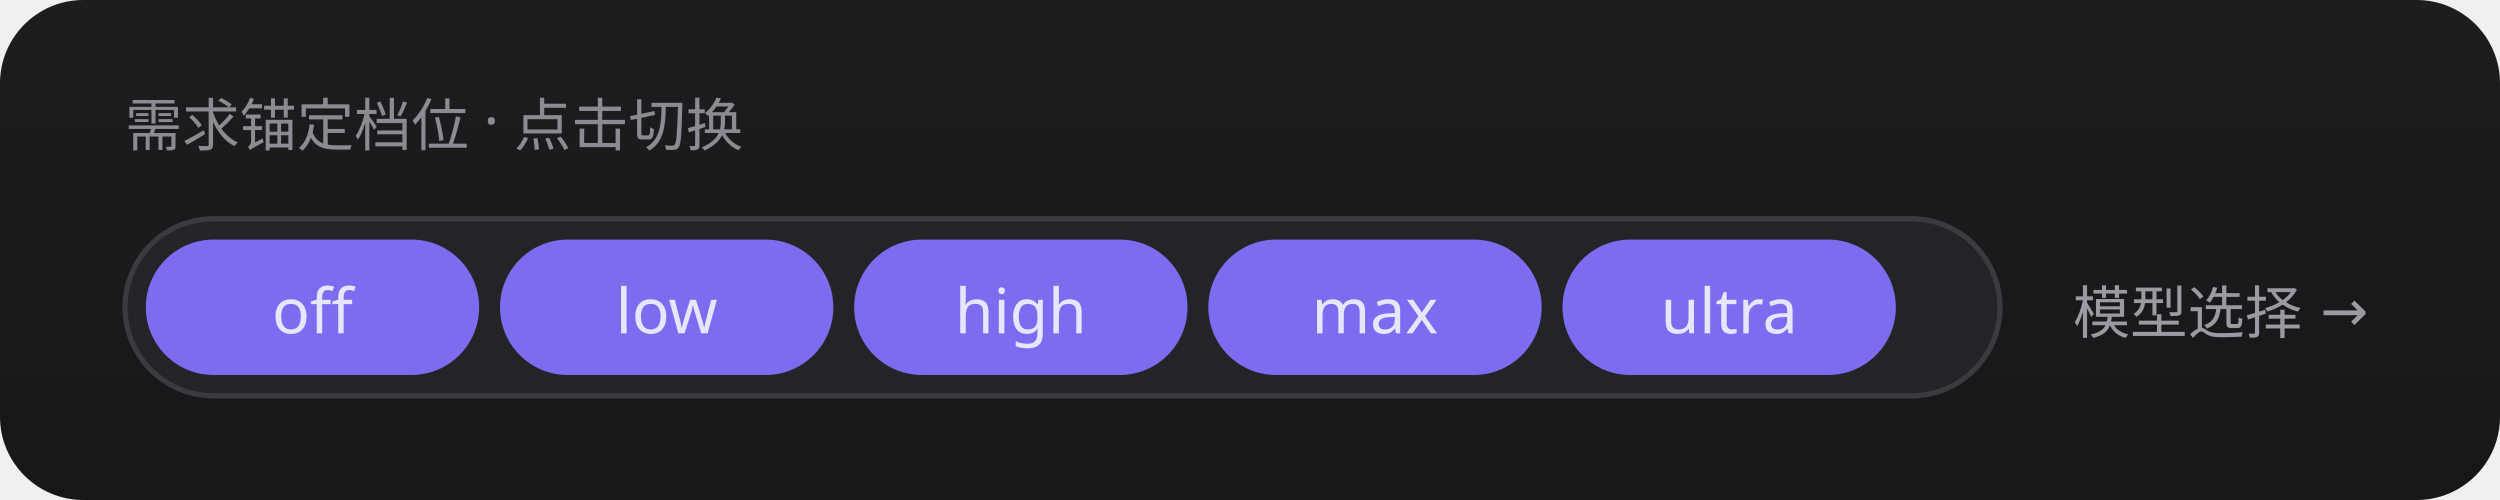
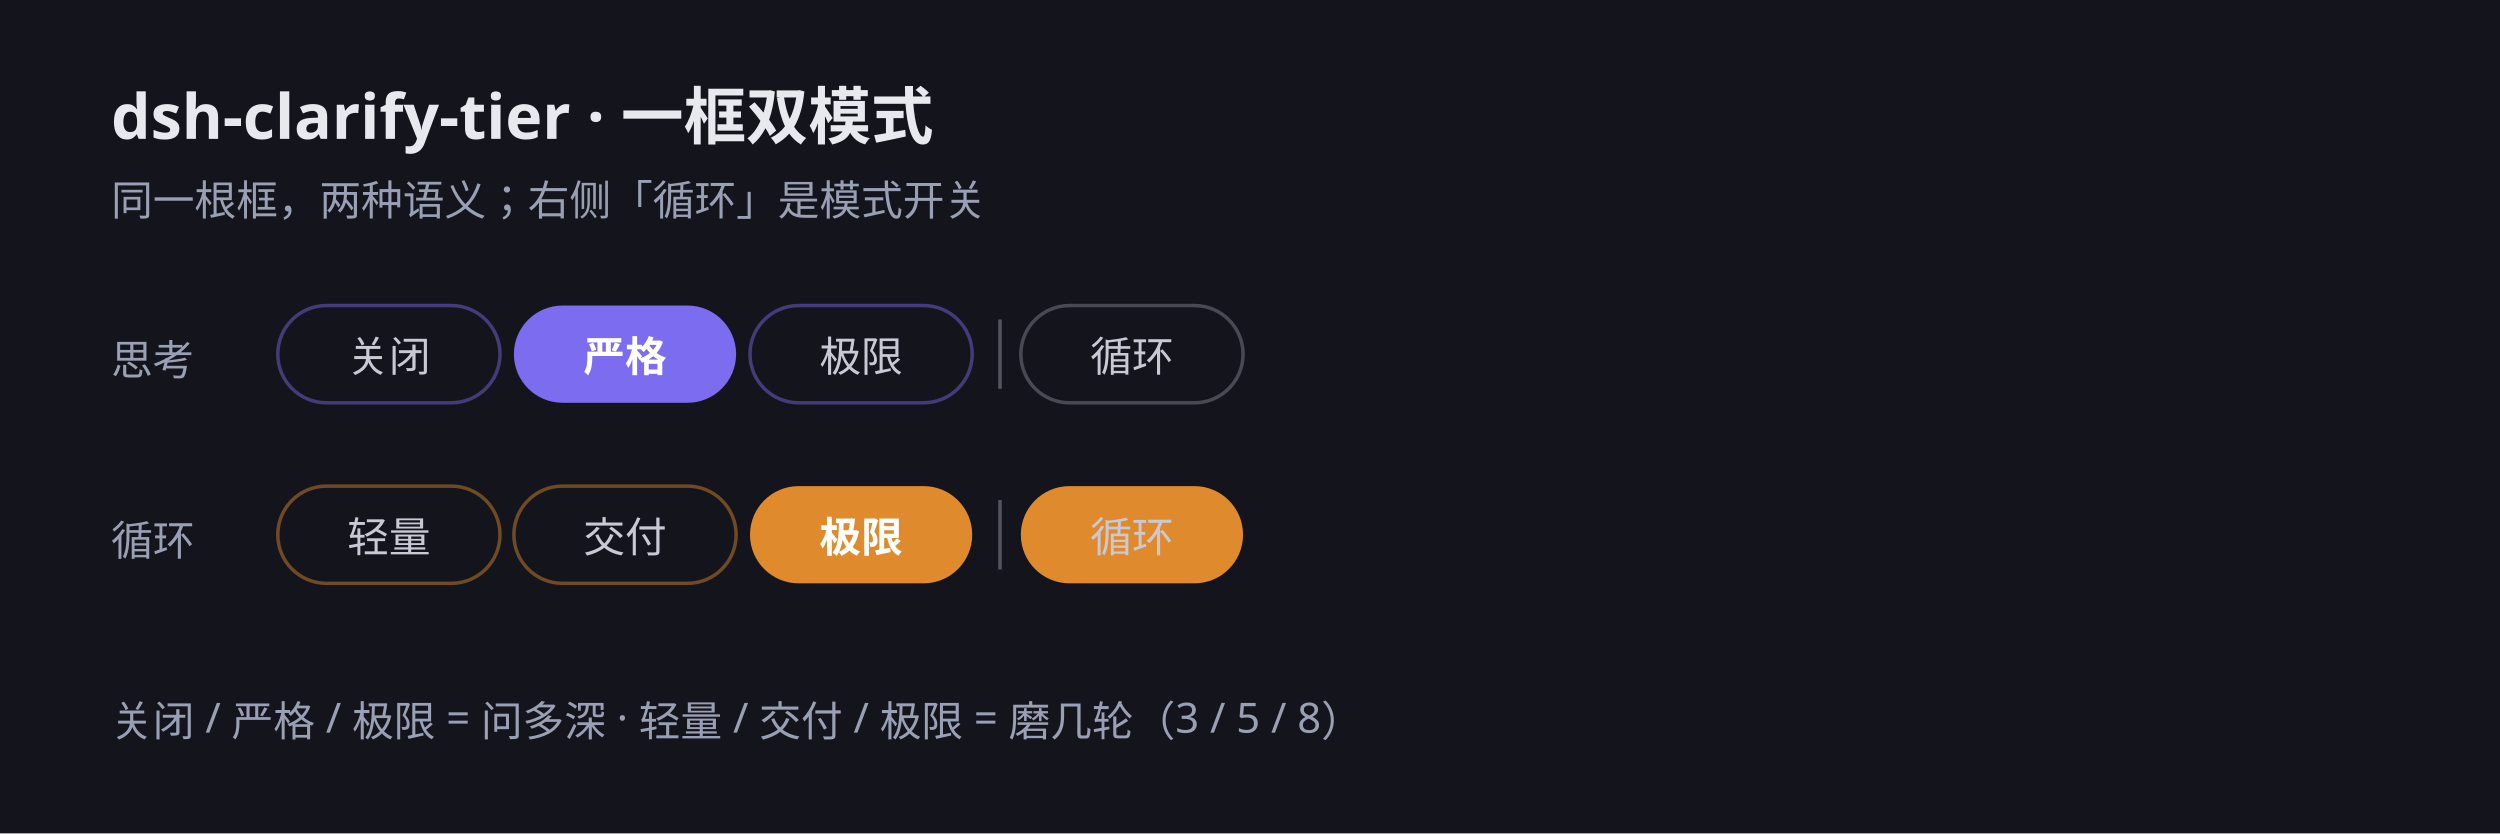
- <svg xmlns="http://www.w3.org/2000/svg" width="480" height="96" viewBox="0 0 480 96" role="img" aria-label="需求锚定档位分段条演示">
+ <svg xmlns="http://www.w3.org/2000/svg" width="720" height="240" viewBox="0 0 720 240" role="img" aria-label="dsh-clarify-tier 一框双模式演示">
  <defs>
-     <linearGradient id="bg" x1="0" y1="0" x2="0" y2="1">
-       <stop offset="0" stop-color="#1d1d20" />
-       <stop offset="1" stop-color="#17171a" />
-     </linearGradient>
+     <style>
+       .title { font: 600 18px/1.2 "Segoe UI", "Microsoft YaHei", sans-serif; fill: #e8e8ef; }
+       .sub { font: 400 12px/1.2 "Segoe UI", "Microsoft YaHei", sans-serif; fill: #9aa0b4; }
+       .cell { font: 500 12px/1 "Segoe UI", "Microsoft YaHei", sans-serif; fill: #c9c9d6; }
+       .on { fill: #ffffff; font-weight: 600; }
+       .mode { font: 500 12px/1 "Segoe UI", "Microsoft YaHei", sans-serif; fill: #c9c9d6; }
+     </style>
  </defs>
-   <rect x="0" y="0" width="480" height="96" rx="16" fill="url(#bg)" />
-   <text x="24" y="28" fill="#8b8b93" font-family="ui-sans-serif, system-ui, 'Segoe UI', sans-serif" font-size="11">需求锚定档位 · 点击切换</text>
-   <rect x="24" y="42" width="360" height="34" rx="17" fill="#242428" stroke="#3a3a40" />
+   <rect width="720" height="240" fill="#14151c" />
+   <text class="title" x="32" y="40">dsh-clarify-tier · 一框双模式</text>
+   <text class="sub" x="32" y="62">同一根框，两种语义；右侧「循环」是模式开关</text>
+   <text class="sub" x="32" y="108">思考</text>
  <g>
-     <rect x="28" y="46" width="64" height="26" rx="13" fill="#7c6cf0">
-       <animate attributeName="opacity" values="1;1;0;0;0;0;0;0;0;0;1" keyTimes="0;0.1;0.2;0.3;0.4;0.5;0.6;0.7;0.8;0.9;1" calcMode="discrete" dur="6s" repeatCount="indefinite" />
-     </rect>
-     <rect x="96" y="46" width="64" height="26" rx="13" fill="#7c6cf0">
-       <animate attributeName="opacity" values="0;0;1;1;0;0;0;0;0;0;0" keyTimes="0;0.1;0.2;0.3;0.4;0.5;0.6;0.7;0.8;0.9;1" calcMode="discrete" dur="6s" repeatCount="indefinite" />
-     </rect>
-     <rect x="164" y="46" width="64" height="26" rx="13" fill="#7c6cf0">
-       <animate attributeName="opacity" values="0;0;0;0;1;1;0;0;0;0;0" keyTimes="0;0.1;0.2;0.3;0.4;0.5;0.6;0.7;0.8;0.9;1" calcMode="discrete" dur="6s" repeatCount="indefinite" />
-     </rect>
-     <rect x="232" y="46" width="64" height="26" rx="13" fill="#7c6cf0">
-       <animate attributeName="opacity" values="0;0;0;0;0;0;1;1;0;0;0" keyTimes="0;0.1;0.2;0.3;0.4;0.5;0.6;0.7;0.8;0.9;1" calcMode="discrete" dur="6s" repeatCount="indefinite" />
-     </rect>
-     <rect x="300" y="46" width="64" height="26" rx="13" fill="#7c6cf0">
-       <animate attributeName="opacity" values="0;0;0;0;0;0;0;0;1;1;0" keyTimes="0;0.1;0.2;0.3;0.4;0.5;0.6;0.7;0.8;0.9;1" calcMode="discrete" dur="6s" repeatCount="indefinite" />
-     </rect>
+     <rect x="80" y="88" width="64" height="28" rx="14" fill="none" stroke="#7c6cf0" stroke-opacity=".45" />
+     <text class="cell" x="112" y="107" text-anchor="middle">关闭</text>
+     <rect x="148" y="88" width="64" height="28" rx="14" fill="#7c6cf0" />
+     <text class="cell on" x="180" y="107" text-anchor="middle">严格</text>
+     <rect x="216" y="88" width="64" height="28" rx="14" fill="none" stroke="#7c6cf0" stroke-opacity=".45" />
+     <text class="cell" x="248" y="107" text-anchor="middle">极限</text>
+     <line x1="288" y1="92" x2="288" y2="112" stroke="#7f7f8a" stroke-opacity=".6" />
+     <rect x="294" y="88" width="64" height="28" rx="14" fill="none" stroke="#7f7f8a" stroke-opacity=".5" />
+     <text class="mode" x="326" y="107" text-anchor="middle">循环</text>
  </g>
-   <g fill="#e7e5ff" font-family="ui-sans-serif, system-ui, 'Segoe UI', sans-serif" font-size="12" text-anchor="middle">
-     <text x="60" y="64">off</text>
-     <text x="128" y="64">low</text>
-     <text x="196" y="64">high</text>
-     <text x="264" y="64">max</text>
-     <text x="332" y="64">ultra</text>
+   <text class="sub" x="32" y="160">循环</text>
+   <g>
+     <rect x="80" y="140" width="64" height="28" rx="14" fill="none" stroke="#e08a2e" stroke-opacity=".45" />
+     <text class="cell" x="112" y="159" text-anchor="middle">轻量</text>
+     <rect x="148" y="140" width="64" height="28" rx="14" fill="none" stroke="#e08a2e" stroke-opacity=".45" />
+     <text class="cell" x="180" y="159" text-anchor="middle">交付</text>
+     <rect x="216" y="140" width="64" height="28" rx="14" fill="#e08a2e" />
+     <text class="cell on" x="248" y="159" text-anchor="middle">极限</text>
+     <line x1="288" y1="144" x2="288" y2="164" stroke="#7f7f8a" stroke-opacity=".6" />
+     <rect x="294" y="140" width="64" height="28" rx="14" fill="#e08a2e" />
+     <text class="mode on" x="326" y="159" text-anchor="middle">循环</text>
  </g>
-   <text x="398" y="64" fill="#9a9aa3" font-family="ui-sans-serif, system-ui, 'Segoe UI', sans-serif" font-size="11">模型选择 →</text>
+   <text class="sub" x="32" y="212">关闭 / 严格 / 极限 = 问多深   ·   轻量 / 交付 / 极限 = 磨几轮（3 / 5 / 8）</text>
</svg>
